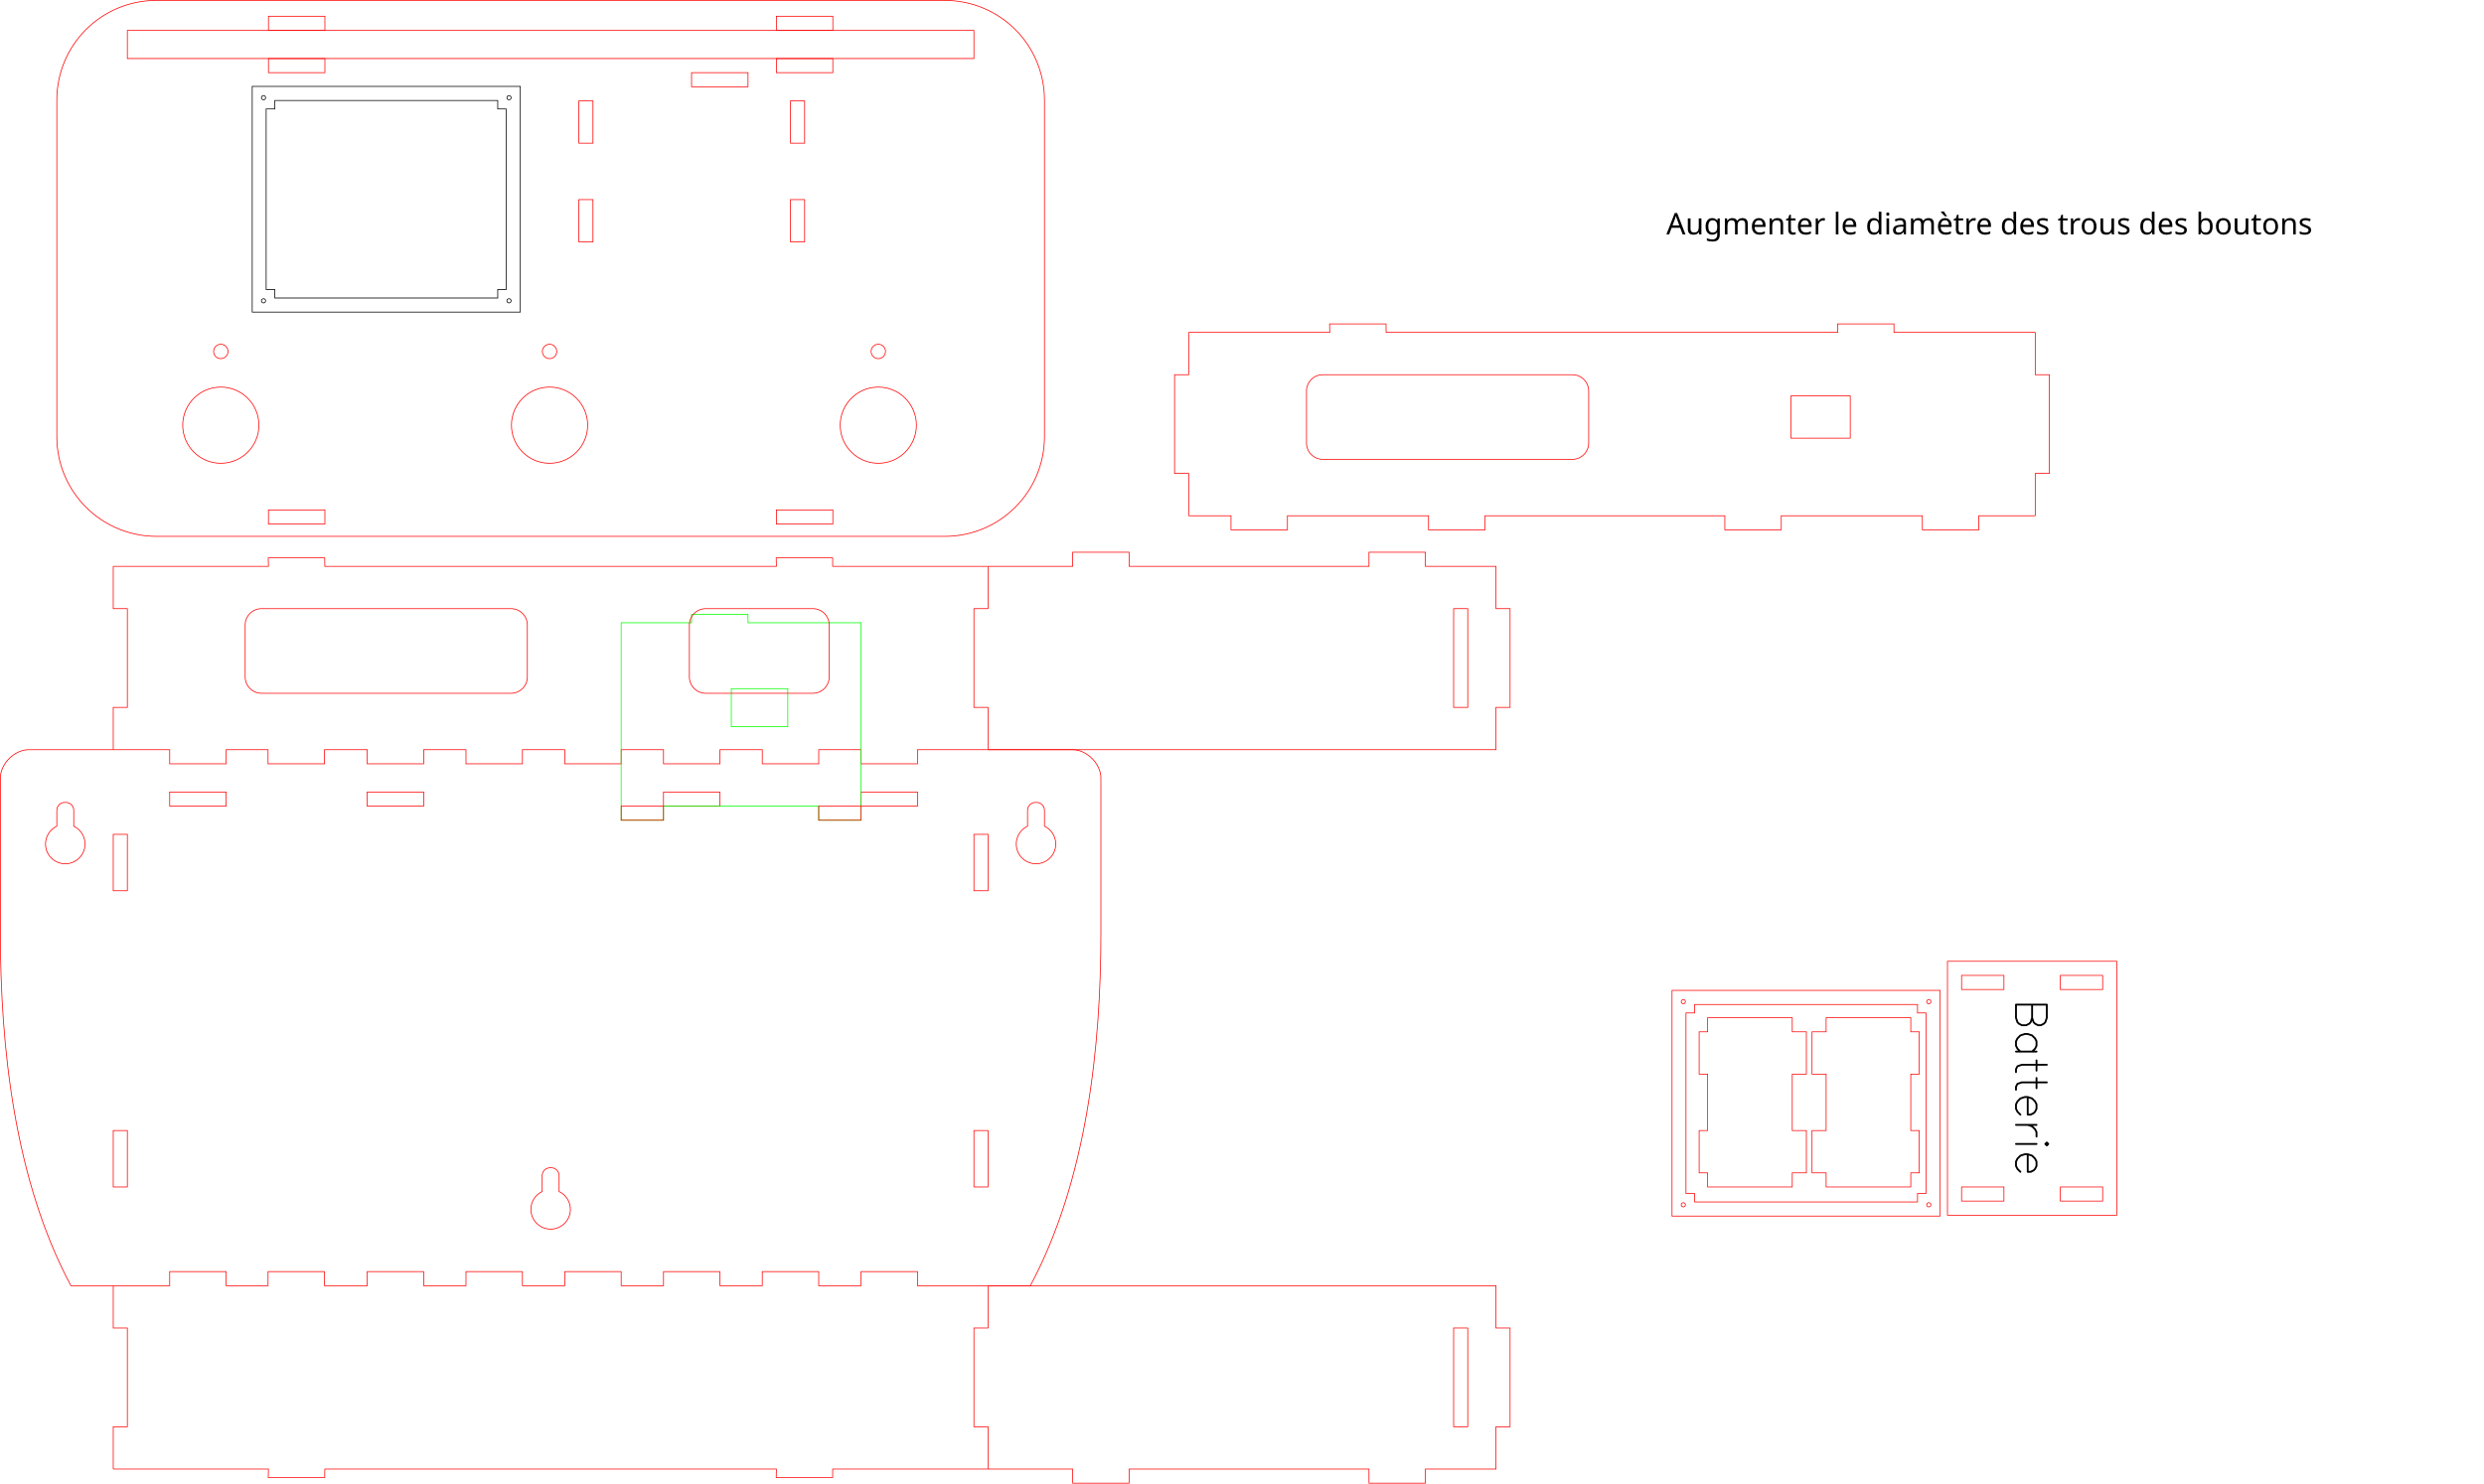
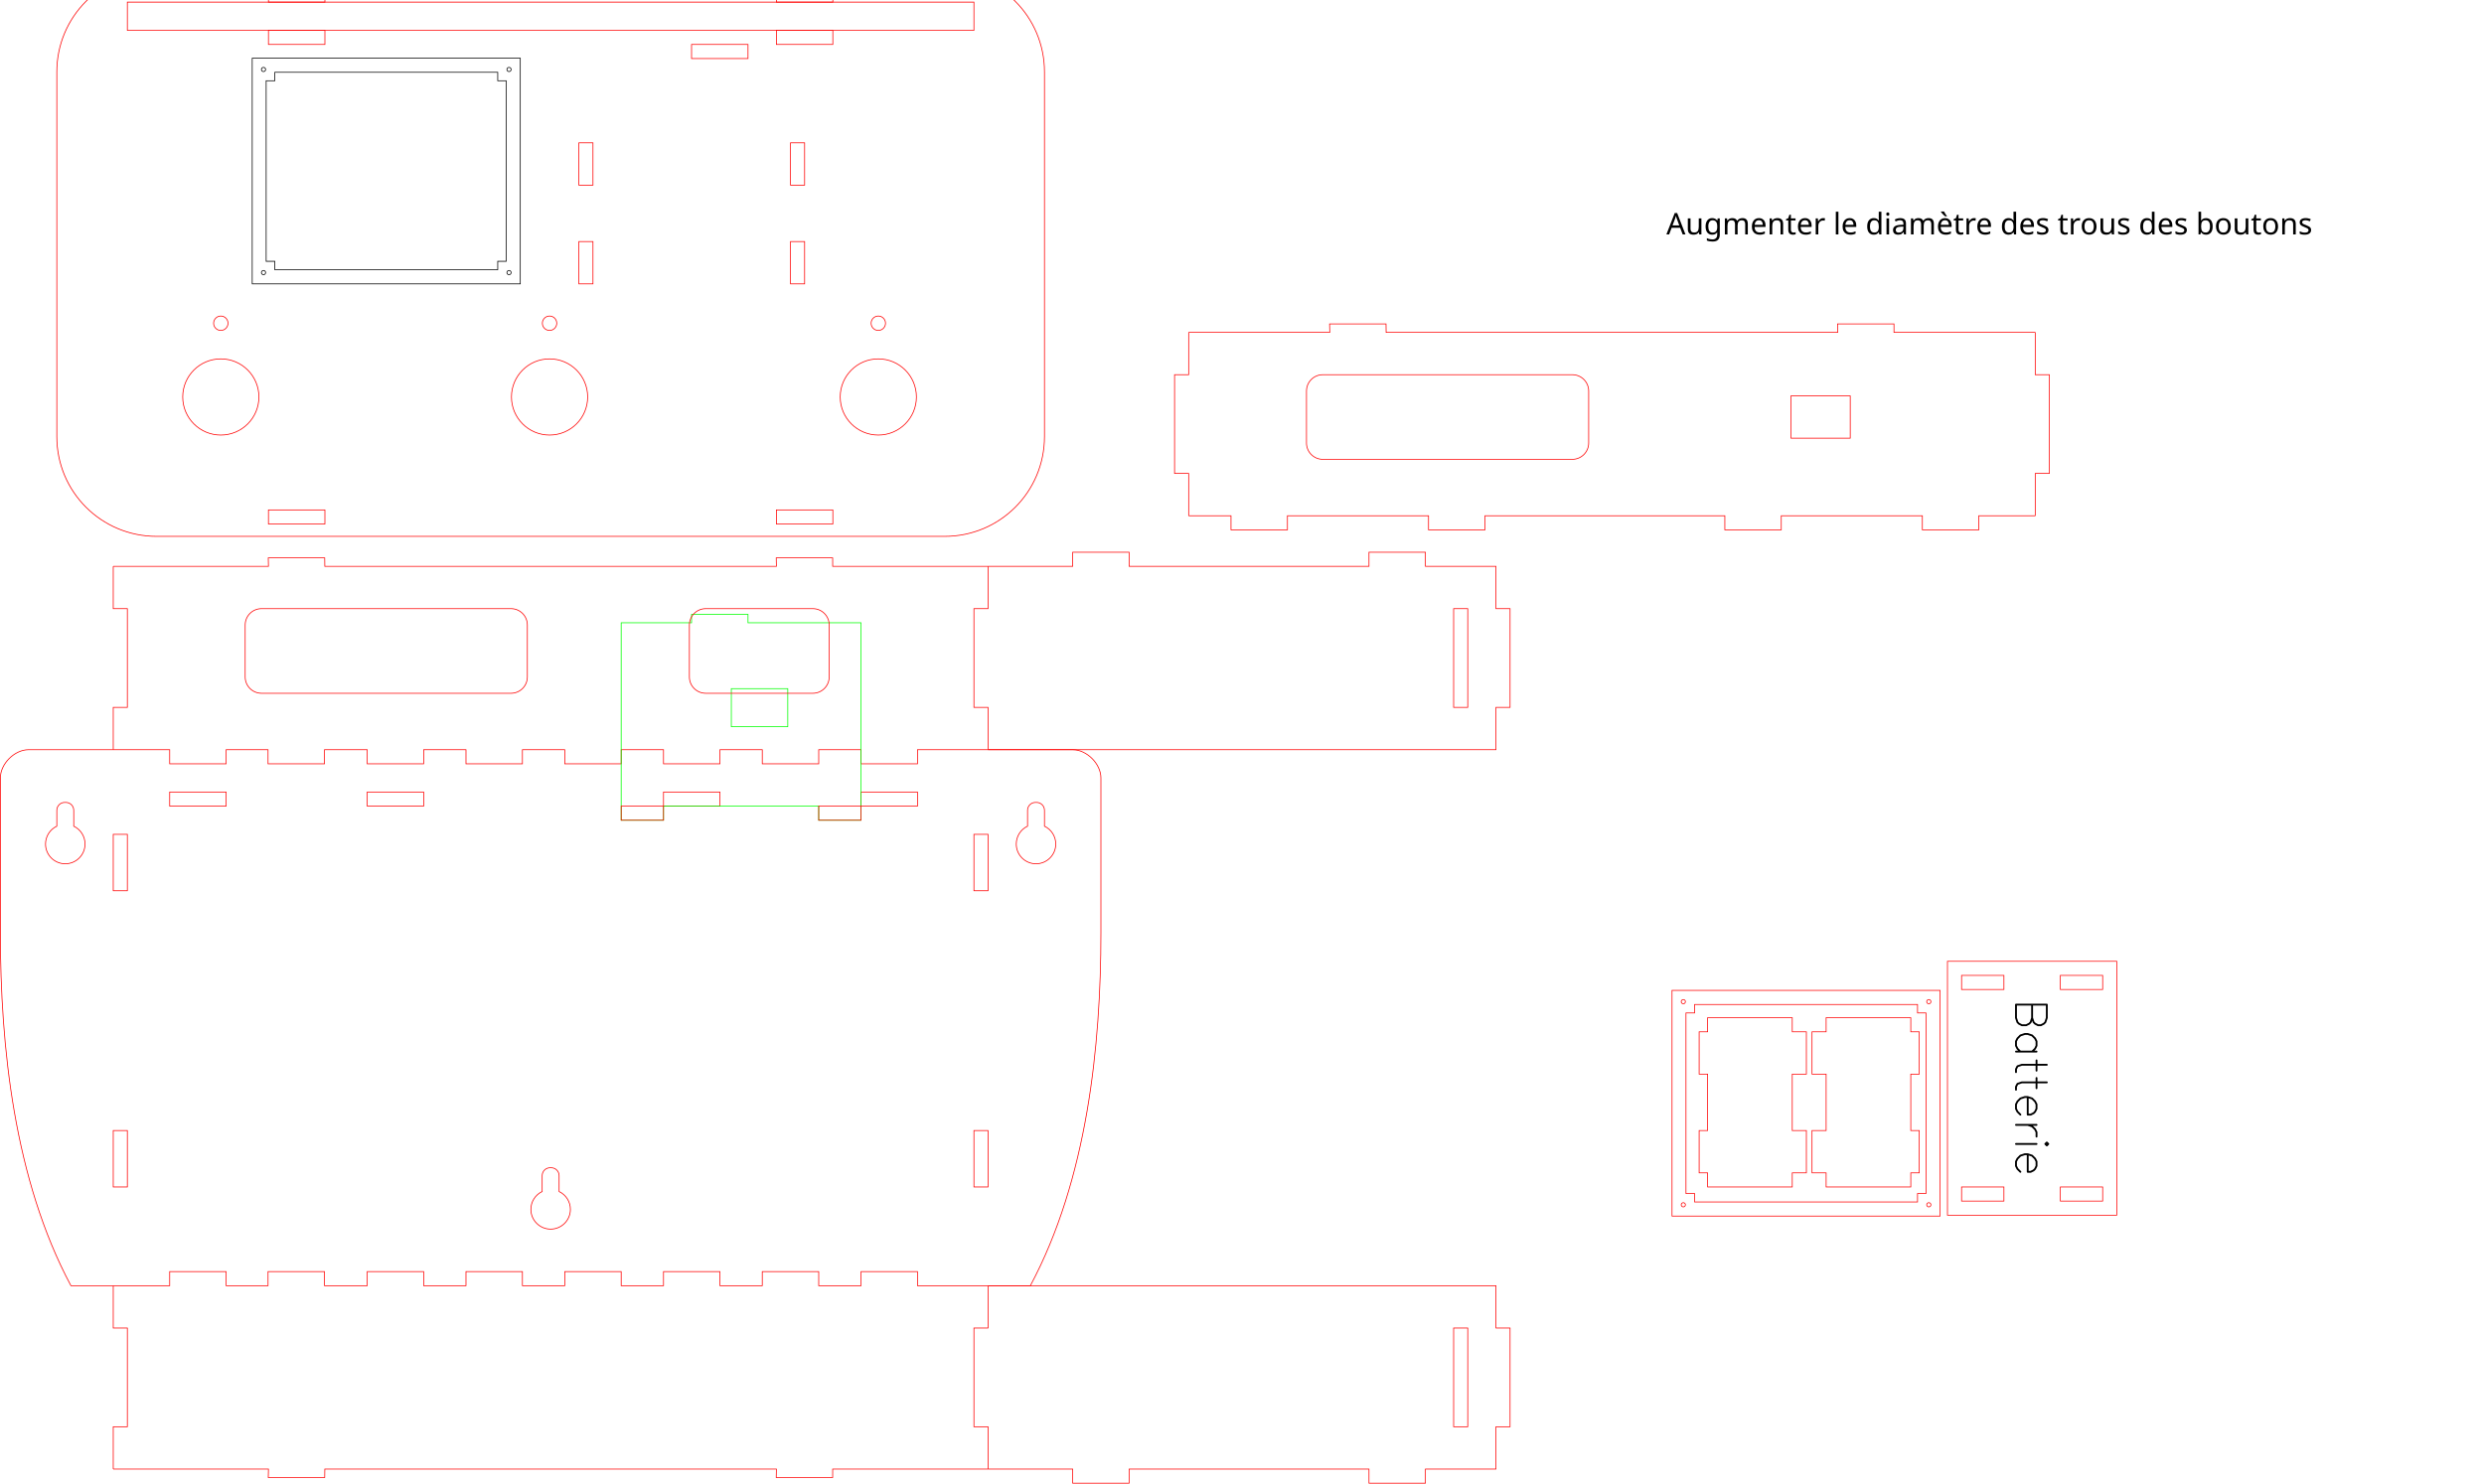
<svg xmlns="http://www.w3.org/2000/svg" xmlns:xlink="http://www.w3.org/1999/xlink" width="880.265mm" height="525.887mm" viewBox="0 0 880.265 525.887" version="1.1" id="svg5">
  <defs id="defs2" />
  <g id="layer1" transform="translate(48.3903, 62.114)">
    <text xml:space="preserve" style="font-size:10.583px;line-height:1.25;font-family:sans-serif;text-align:start;letter-spacing:0px;word-spacing:0px;text-anchor:start;stroke-width:0.265" x="542.142" y="20.978" id="text2019">
      <tspan style="text-align:start;text-anchor:start;stroke-width:0.265" x="542.142" y="20.978" id="tspan3493">Augmenter le diamètre des trous des boutons</tspan>
    </text>
    <g id="g_tag_id_4" class="g_tag_piece_box" transform="translate(-17.34762,169.64)" style="fill:none;stroke:#ff0000;stroke-width:0.265;stroke-miterlimit:4;stroke-dasharray:none" />
-     <path id="use3966" style="vector-effect:none;fill:none;fill-opacity:1;fill-rule:evenodd;stroke:#ff0000;stroke-width:0.265;stroke-linecap:butt;stroke-linejoin:miter;stroke-miterlimit:4;stroke-dasharray:none;stroke-dashoffset:0;stroke-opacity:1" d="m 7.125,-61.982 c -19.602,0 -35.382,15.781 -35.382,35.382 V 92.636 c 0,19.602 15.781,35.382 35.382,35.382 h 279.235 c 19.602,0 35.382,-15.781 35.382,-35.382 V -26.599 c 0,-19.602 -15.78,-35.382 -35.382,-35.382 z M -3.258,-51.36 h 300 v 10 H -3.258 Z" />
-     <g id="g1742" transform="translate(0,15)">
+     <path id="use3966" style="vector-effect:none;fill:none;fill-opacity:1;fill-rule:evenodd;stroke:#ff0000;stroke-width:0.265;stroke-linecap:butt;stroke-linejoin:miter;stroke-miterlimit:4;stroke-dasharray:none;stroke-dashoffset:0;stroke-opacity:1" d="m 7.125,-71.982 c -19.602,0 -35.382,15.781 -35.382,35.382 V 92.636 c 0,19.602 15.781,35.382 35.382,35.382 h 279.235 c 19.602,0 35.382,-15.781 35.382,-35.382 V -36.599 c 0,-19.602 -15.78,-35.382 -35.382,-35.382 z M -3.258,-61.36 h 300 v 10 H -3.258 Z" />
+     <g id="g1742" transform="translate(0,5)">
      <rect style="vector-effect:none;fill:none;fill-opacity:1;fill-rule:evenodd;stroke:#ff0000;stroke-width:0.265;stroke-linecap:butt;stroke-linejoin:miter;stroke-miterlimit:4;stroke-dasharray:none;stroke-dashoffset:0;stroke-opacity:1" id="rect4167-9" width="20.005" height="5" x="226.737" y="-71.36" ry="0" />
      <rect style="vector-effect:none;fill:none;fill-opacity:1;fill-rule:evenodd;stroke:#ff0000;stroke-width:0.265;stroke-linecap:butt;stroke-linejoin:miter;stroke-miterlimit:4;stroke-dasharray:none;stroke-dashoffset:0;stroke-opacity:1" id="rect4167-9-5" width="20.005" height="5" x="46.742" y="-71.36" ry="0" />
    </g>
    <g id="g2201" transform="translate(0,5)">
      <rect style="vector-effect:none;fill:none;fill-opacity:1;fill-rule:evenodd;stroke:#ff0000;stroke-width:0.265;stroke-linecap:butt;stroke-linejoin:miter;stroke-miterlimit:4;stroke-dasharray:none;stroke-dashoffset:0;stroke-opacity:1" id="rect7465" width="20.005" height="5" x="226.742" y="113.64" ry="0" />
      <rect style="vector-effect:none;fill:none;fill-opacity:1;fill-rule:evenodd;stroke:#ff0000;stroke-width:0.265;stroke-linecap:butt;stroke-linejoin:miter;stroke-miterlimit:4;stroke-dasharray:none;stroke-dashoffset:0;stroke-opacity:1" id="rect7467" width="20.005" height="5" x="46.742" y="113.64" ry="0" />
    </g>
    <g id="g_tag_id_3" class="g_tag_piece_box" transform="translate(36.74201,388.6402)" style="fill:none;stroke:#ff0000;stroke-width:0.265;stroke-miterlimit:4;stroke-dasharray:none">
      <path d="m -45,5 v 0 h 10 l 10,1.9e-4 v -5 h 20 v 5 L 9.857,5 V 0 h 20 v 5 0 l 15.143,1.9e-4 v -5 h 20 v 5 0 h 15 v -5 h 20 v 5 0 h 15 v -5 h 20 v 5 0 h 15 v -5 h 20 v 5 0 h 15 v -5 h 20 v 5 0 h 15 v -5 h 20 v 5 h 25" fill="transparent" id="path8" style="fill:none;stroke:#ff0000;stroke-width:0.265;stroke-miterlimit:4;stroke-dasharray:none" />
      <path d="m 265,5 v 0 10 0 l 7e-5,5 h -5 v 35 h 5 v 0 L 265,60 v 10" fill="transparent" id="path10" style="fill:none;stroke:#ff0000;stroke-width:0.265;stroke-miterlimit:4;stroke-dasharray:none" />
      <path d="m 265,70 h -55.054 l -0.005,3 h -20 l 0.059,-3 H 29.975 l -0.04,3 h -20 L 10,70 -45,70" fill="transparent" id="path12" style="fill:none;stroke:#ff0000;stroke-width:0.265;stroke-miterlimit:4;stroke-dasharray:none" />
      <path d="m -45,70 v 0 -10 0 l 6.8e-5,-5 h 5 v -35 h -5 v 0 L -45,15 V 5" fill="transparent" id="path14" style="fill:none;stroke:#ff0000;stroke-width:0.265;stroke-miterlimit:4;stroke-dasharray:none" />
    </g>
    <rect style="vector-effect:none;fill:none;fill-opacity:1;fill-rule:evenodd;stroke:#ff0000;stroke-width:0.265;stroke-linecap:butt;stroke-linejoin:miter;stroke-miterlimit:4;stroke-dasharray:none;stroke-dashoffset:0;stroke-opacity:1" id="rect3919" width="100" height="30" x="38.492" y="153.64" ry="5.795" />
-     <g id="g3003" transform="translate(-280.2665,-314.476)" style="stroke:#000000">
+     <g id="g3003" transform="translate(-280.2665,-324.476)" style="stroke:#000000">
      <path id="rect1399" style="opacity:1;vector-effect:none;fill:none;fill-opacity:1;fill-rule:evenodd;stroke:#000000;stroke-width:1;stroke-linecap:butt;stroke-linejoin:miter;stroke-miterlimit:4;stroke-dasharray:none;stroke-dashoffset:0;stroke-opacity:1" d="m 1332.345,1150.3 8e-4,11.339 -11.572,10e-5 v 241.889 l 11.572,-10e-5 5e-4,11.339 h 298.584 l -5e-4,-11.339 11.338,-5e-4 v -241.889 l -11.338,5e-4 -8e-4,-11.339 z" transform="matrix(0.2645833,0,0,0.2645833,-23.25799,-16.35977)" />
      <rect style="opacity:1;vector-effect:none;fill:none;fill-opacity:1;fill-rule:evenodd;stroke:#000000;stroke-width:0.265;stroke-linecap:butt;stroke-linejoin:miter;stroke-miterlimit:4;stroke-dasharray:none;stroke-dashoffset:0;stroke-opacity:1" id="rect905" width="95" height="80" x="321.259" y="282.99" />
      <circle style="fill:none;stroke:#000000;stroke-width:0.265;stroke-linecap:round;stroke-miterlimit:4;stroke-dasharray:none" id="path1051" cx="412.259" cy="286.99" r="0.75" />
      <circle style="fill:none;stroke:#000000;stroke-width:0.265;stroke-linecap:round;stroke-miterlimit:4;stroke-dasharray:none" id="circle1353" cx="325.259" cy="286.99" r="0.75" />
      <circle style="fill:none;stroke:#000000;stroke-width:0.265;stroke-linecap:round;stroke-miterlimit:4;stroke-dasharray:none" id="circle1355" cx="325.259" cy="358.99" r="0.75" />
      <circle style="fill:none;stroke:#000000;stroke-width:0.265;stroke-linecap:round;stroke-miterlimit:4;stroke-dasharray:none" id="circle1357" cx="412.259" cy="358.99" r="0.75" />
    </g>
    <g id="g3035" transform="translate(222.8732,5.965214)" style="stroke:#ff0000">
      <path id="path3023" style="opacity:1;vector-effect:none;fill:none;fill-opacity:1;fill-rule:evenodd;stroke:#ff0000;stroke-width:1;stroke-linecap:butt;stroke-linejoin:miter;stroke-miterlimit:4;stroke-dasharray:none;stroke-dashoffset:0;stroke-opacity:1" d="m 1332.345,1150.3 8e-4,11.339 -11.572,10e-5 v 241.889 l 11.572,-10e-5 5e-4,11.339 h 298.584 l -5e-4,-11.339 11.338,-5e-4 v -241.889 l -11.338,5e-4 -8e-4,-11.339 z" transform="matrix(0.2645833,0,0,0.2645833,-23.25799,-16.35977)" />
      <rect style="opacity:1;vector-effect:none;fill:none;fill-opacity:1;fill-rule:evenodd;stroke:#ff0000;stroke-width:0.265;stroke-linecap:butt;stroke-linejoin:miter;stroke-miterlimit:4;stroke-dasharray:none;stroke-dashoffset:0;stroke-opacity:1" id="rect3025" width="95" height="80" x="321.259" y="282.99" />
      <circle style="fill:none;stroke:#ff0000;stroke-width:0.265;stroke-linecap:round;stroke-miterlimit:4;stroke-dasharray:none" id="circle3027" cx="412.259" cy="286.99" r="0.75" />
      <circle style="fill:none;stroke:#ff0000;stroke-width:0.265;stroke-linecap:round;stroke-miterlimit:4;stroke-dasharray:none" id="circle3029" cx="325.259" cy="286.99" r="0.75" />
      <circle style="fill:none;stroke:#ff0000;stroke-width:0.265;stroke-linecap:round;stroke-miterlimit:4;stroke-dasharray:none" id="circle3031" cx="325.259" cy="358.99" r="0.75" />
      <circle style="fill:none;stroke:#ff0000;stroke-width:0.265;stroke-linecap:round;stroke-miterlimit:4;stroke-dasharray:none" id="circle3033" cx="412.259" cy="358.99" r="0.75" />
    </g>
-     <circle style="fill:none;stroke:#ff0000;stroke-width:0.265" id="use3968" cx="29.86" cy="62.466" r="2.55" />
-     <circle style="fill:none;stroke:#ff0000;stroke-width:0.265" id="use3970" cx="146.36" cy="62.466" r="2.55" />
-     <circle style="fill:none;stroke:#ff0000;stroke-width:0.265" id="use3972" cx="262.86" cy="62.466" r="2.55" />
-     <g id="g8699">
+     <circle style="fill:none;stroke:#ff0000;stroke-width:0.265" id="use3968" cx="29.86" cy="52.466" r="2.55" />
+     <circle style="fill:none;stroke:#ff0000;stroke-width:0.265" id="use3970" cx="146.36" cy="52.466" r="2.55" />
+     <circle style="fill:none;stroke:#ff0000;stroke-width:0.265" id="use3972" cx="262.86" cy="52.466" r="2.55" />
+     <g id="g8699" transform="translate(0,-10)">
      <circle style="fill:none;stroke:#ff0000;stroke-width:0.265" id="use3974" cx="29.86" cy="88.603" r="13.5" />
      <circle style="fill:none;stroke:#ff0000;stroke-width:0.265" id="use3976" cx="146.36" cy="88.603" r="13.5" />
    </g>
-     <circle style="fill:none;stroke:#ff0000;stroke-width:0.265" id="use3978" cx="262.86" cy="88.603" r="13.5" />
+     <circle style="fill:none;stroke:#ff0000;stroke-width:0.265" id="use3978" cx="262.86" cy="78.603" r="13.5" />
    <use x="0" y="0" xlink:href="#g_tag_id_3" id="use2384" transform="matrix(1,0,0,-1,-3.0459972e-8,597.2805)" width="100%" height="100%" />
    <g id="g6025">
      <g id="g5754">
        <path id="rect1955" style="vector-effect:none;fill:none;fill-opacity:1;fill-rule:evenodd;stroke:#ff0000;stroke-width:0.265;stroke-linecap:butt;stroke-linejoin:miter;stroke-miterlimit:4;stroke-dasharray:none;stroke-dashoffset:0;stroke-opacity:1" d="m -25.45,222.322 c -1.556,0 -2.808,1.252 -2.808,2.808 v 5.624 c -2.442,1.158 -3.999,3.619 -4,6.323 -4e-5,3.866 3.134,7 7,7 3.866,5e-5 7,-3.134 7,-7 -1.1e-4,-2.704 -1.557,-5.165 -4,-6.324 v -5.622 c 0,-1.556 -1.252,-2.808 -2.808,-2.808 z" />
        <path style="fill:none;stroke:#ff0000;stroke-width:0.265px;stroke-linecap:butt;stroke-linejoin:miter;stroke-opacity:1" d="m -8.258,203.64 -30,1e-5 c -5,0 -10,5.01 -10,10 v 55 c 0,40 4.879,87.355 25,125 h 15" id="path4664" />
      </g>
      <rect style="opacity:1;vector-effect:none;fill:none;fill-opacity:1;fill-rule:evenodd;stroke:#ff0000;stroke-width:0.265;stroke-linecap:butt;stroke-linejoin:miter;stroke-miterlimit:4;stroke-dasharray:none;stroke-dashoffset:0;stroke-opacity:1" id="rect5456" width="5" height="20" x="-8.258" y="233.64" />
      <rect style="opacity:1;vector-effect:none;fill:none;fill-opacity:1;fill-rule:evenodd;stroke:#ff0000;stroke-width:0.265;stroke-linecap:butt;stroke-linejoin:miter;stroke-miterlimit:4;stroke-dasharray:none;stroke-dashoffset:0;stroke-opacity:1" id="rect5458" width="5" height="20" x="-8.258" y="338.64" />
    </g>
    <path id="path6027" style="vector-effect:none;fill:none;fill-opacity:1;fill-rule:evenodd;stroke:#ff0000;stroke-width:0.265;stroke-linecap:butt;stroke-linejoin:miter;stroke-miterlimit:4;stroke-dasharray:none;stroke-dashoffset:0;stroke-opacity:1" d="m 318.934,222.322 c 1.556,0 2.808,1.252 2.808,2.808 v 5.624 c 2.442,1.158 3.999,3.619 4,6.323 4e-5,3.866 -3.134,7 -7,7 -3.866,5e-5 -7,-3.134 -7,-7 1.1e-4,-2.704 1.557,-5.165 4,-6.324 v -5.622 c 0,-1.556 1.252,-2.808 2.808,-2.808 z" />
    <path style="fill:none;stroke:#ff0000;stroke-width:0.265px;stroke-linecap:butt;stroke-linejoin:miter;stroke-opacity:1" d="m 301.742,203.64 30,1e-5 c 5,0 10,5.01 10,10 v 55 c 0,40 -4.879,87.355 -25,125 h -15" id="path6029" />
    <rect style="vector-effect:none;fill:none;fill-opacity:1;fill-rule:evenodd;stroke:#ff0000;stroke-width:0.265;stroke-linecap:butt;stroke-linejoin:miter;stroke-miterlimit:4;stroke-dasharray:none;stroke-dashoffset:0;stroke-opacity:1" id="rect6033" width="5" height="20" x="-301.742" y="233.64" transform="scale(-1,1)" />
    <rect style="vector-effect:none;fill:none;fill-opacity:1;fill-rule:evenodd;stroke:#ff0000;stroke-width:0.265;stroke-linecap:butt;stroke-linejoin:miter;stroke-miterlimit:4;stroke-dasharray:none;stroke-dashoffset:0;stroke-opacity:1" id="rect6035" width="5" height="20" x="-301.742" y="338.64" transform="scale(-1,1)" />
    <rect style="vector-effect:none;fill:none;fill-opacity:1;fill-rule:evenodd;stroke:#ff0000;stroke-width:0.265;stroke-linecap:butt;stroke-linejoin:miter;stroke-miterlimit:4;stroke-dasharray:none;stroke-dashoffset:0;stroke-opacity:1" id="rect6682" width="20.005" height="5" x="256.737" y="218.64" ry="0" />
    <rect style="vector-effect:none;fill:none;fill-opacity:1;fill-rule:evenodd;stroke:#ff0000;stroke-width:0.265;stroke-linecap:butt;stroke-linejoin:miter;stroke-miterlimit:4;stroke-dasharray:none;stroke-dashoffset:0;stroke-opacity:1" id="rect6684" width="20.005" height="5" x="11.742" y="218.64" ry="0" />
    <rect style="opacity:1;vector-effect:none;fill:none;fill-opacity:1;fill-rule:evenodd;stroke:#ff0000;stroke-width:0.265;stroke-linecap:butt;stroke-linejoin:miter;stroke-miterlimit:4;stroke-dasharray:none;stroke-dashoffset:0;stroke-opacity:1" id="rect6716" width="20" height="5" x="81.742" y="218.64" />
    <rect style="opacity:1;vector-effect:none;fill:none;fill-opacity:1;fill-rule:evenodd;stroke:#ff0000;stroke-width:0.265;stroke-linecap:butt;stroke-linejoin:miter;stroke-miterlimit:4;stroke-dasharray:none;stroke-dashoffset:0;stroke-opacity:1" id="rect6922" width="20" height="5" x="186.742" y="218.64" />
    <g id="g3116" transform="translate(376.1037,-82.9297)" style="stroke:#ff0000">
      <path d="m -3.258,203.64 h 5 l 10,-1.9e-4 v 5 h 20 v -5 l 14.857,1.9e-4 h 20 l 15.143,-1.9e-4 v 5 h 20 v -5 0 h 15 55 15 v 5 h 20 v -5 0 h 15 20 15 v 5 h 20 v -5 l 20,1.9e-4" fill="transparent" id="path7990" style="fill:none;stroke:#ff0000;stroke-width:0.265;stroke-miterlimit:4;stroke-dasharray:none" />
      <path d="m 296.742,203.64 v 0 -10 0 l -7e-5,-5 h 5 v -35 h -5 v 0 l 7e-5,-5 v -10" fill="transparent" id="path7992" style="fill:none;stroke:#ff0000;stroke-width:0.265;stroke-miterlimit:4;stroke-dasharray:none" />
      <path d="m -3.258,138.64 v 0 10 0 l -7e-5,5 h -5 v 35 h 5 v 0 l 7e-5,5 v 10" fill="transparent" id="path7996" style="fill:none;stroke:#ff0000;stroke-width:0.265;stroke-miterlimit:4;stroke-dasharray:none" />
      <rect style="vector-effect:none;fill:none;fill-opacity:1;fill-rule:evenodd;stroke:#ff0000;stroke-width:0.265;stroke-linecap:butt;stroke-linejoin:miter;stroke-miterlimit:4;stroke-dasharray:none;stroke-dashoffset:0;stroke-opacity:1" id="rect7988" width="100" height="30" x="38.492" y="153.64" ry="5.795" />
      <path d="m 296.742,138.64 -50.054,-1.9e-4 -0.005,-3 h -20 l 0.059,3 H 66.717 l -0.04,-3 h -20 l 0.065,3 -50,1.9e-4" fill="transparent" id="path7994" style="fill:none;stroke:#ff0000;stroke-width:0.265;stroke-miterlimit:4;stroke-dasharray:none" />
      <rect style="vector-effect:none;fill:none;fill-opacity:1;fill-rule:evenodd;stroke:#ff0000;stroke-width:0.265;stroke-linecap:butt;stroke-linejoin:miter;stroke-miterlimit:4;stroke-dasharray:none;stroke-dashoffset:0;stroke-opacity:1" id="rect8000" width="21" height="15" x="210.181" y="161.14" />
    </g>
    <g id="g2814" style="stroke:#00ff00" transform="translate(-175.4372,-58.49121)">
      <rect style="vector-effect:none;fill:none;fill-opacity:1;fill-rule:evenodd;stroke:#00ff00;stroke-width:0.265;stroke-linecap:butt;stroke-linejoin:miter;stroke-miterlimit:4;stroke-dasharray:none;stroke-dashoffset:0;stroke-opacity:1" id="rect7124" width="20" height="13.5" x="386.21" y="240.486" />
      <path id="rect8206" style="vector-effect:none;fill:none;fill-opacity:1;fill-rule:evenodd;stroke:#00ff00;stroke-width:0.265;stroke-linecap:butt;stroke-linejoin:miter;stroke-miterlimit:4;stroke-dasharray:none;stroke-dashoffset:0;stroke-opacity:1" d="m 372.116,214.131 v 3 h -24.941 v 65 5 h 15 v -5 h 55 v 5 h 15 v -5 -5.451 -59.549 h -40.054 v -3 z" />
    </g>
    <rect style="opacity:1;vector-effect:none;fill:none;fill-opacity:1;fill-rule:evenodd;stroke:#ff0000;stroke-width:0.265;stroke-linecap:butt;stroke-linejoin:miter;stroke-miterlimit:4;stroke-dasharray:none;stroke-dashoffset:0;stroke-opacity:1" id="rect8584" width="15" height="5" x="171.742" y="223.64" />
    <rect style="opacity:1;vector-effect:none;fill:none;fill-opacity:1;fill-rule:evenodd;stroke:#ff0000;stroke-width:0.265;stroke-linecap:butt;stroke-linejoin:miter;stroke-miterlimit:4;stroke-dasharray:none;stroke-dashoffset:0;stroke-opacity:1" id="rect8586" width="14.995" height="5" x="241.742" y="223.64" />
    <path d="m 301.742,138.64 v 0 0 l 30,1e-5 v -5 h 20 v 5 0 h 85 v -5 h 20 v 5 0 l 25,-1.9e-4 v 0 10 0 l 7e-5,5 h 5 v 35 h -5 v 0 l -7e-5,5 v 10 l -180,1.9e-4" fill="transparent" id="path17" style="fill:none;stroke:#ff0000;stroke-width:0.265;stroke-miterlimit:4;stroke-dasharray:none" />
    <rect style="vector-effect:none;fill:none;fill-opacity:1;fill-rule:evenodd;stroke:#ff0000;stroke-width:0.265;stroke-linecap:butt;stroke-linejoin:miter;stroke-miterlimit:4;stroke-dasharray:none;stroke-dashoffset:0;stroke-opacity:1" id="rect10467" width="5" height="35" x="-471.742" y="-188.64" transform="scale(-1)" />
    <g id="g10913" class="g_tag_piece_box" transform="matrix(1,0,0,-1,-142.258,598.6406)" style="fill:none;stroke:#ff0000;stroke-width:0.265;stroke-miterlimit:4;stroke-dasharray:none">
      <path d="m 444,140 v 0 0 l 30,1e-5 v -5 h 20 v 5 0 h 85 v -5 h 20 v 5 0 l 25,-1.9e-4 v 0 10 0 l 7e-5,5 h 5 v 35 h -5 v 0 l -7e-5,5 v 10 l -180,1.9e-4" fill="transparent" id="path10911" style="fill:none;stroke:#ff0000;stroke-width:0.265;stroke-miterlimit:4;stroke-dasharray:none" />
    </g>
    <rect style="vector-effect:none;fill:none;fill-opacity:1;fill-rule:evenodd;stroke:#ff0000;stroke-width:0.265;stroke-linecap:butt;stroke-linejoin:miter;stroke-miterlimit:4;stroke-dasharray:none;stroke-dashoffset:0;stroke-opacity:1" id="rect10915" width="5" height="35" x="-471.742" y="408.64" transform="scale(-1,1)" />
    <path id="rect11635" style="opacity:1;vector-effect:none;fill:none;fill-opacity:1;fill-rule:evenodd;stroke:#ff0000;stroke-width:0.265;stroke-linecap:butt;stroke-linejoin:miter;stroke-miterlimit:4;stroke-dasharray:none;stroke-dashoffset:0;stroke-opacity:1" d="m 556.742,298.64 v 5 h -3 v 15 h 3 l 2.8e-4,20 h -3 v 15 h 3 v 5 h 30 v -5 h 5 v -15 h -5 l -2.8e-4,-20 h 5 v -15 h -5 v -5 z" />
-     <g id="g12471">
+     <g id="g12471" transform="translate(0,14.87415)">
      <rect style="vector-effect:none;fill:none;fill-opacity:1;fill-rule:evenodd;stroke:#ff0000;stroke-width:0.265;stroke-linecap:butt;stroke-linejoin:miter;stroke-miterlimit:4;stroke-dasharray:none;stroke-dashoffset:0;stroke-opacity:1" id="rect11792" width="5" height="15" x="156.742" y="-26.36" />
      <rect style="vector-effect:none;fill:none;fill-opacity:1;fill-rule:evenodd;stroke:#ff0000;stroke-width:0.265;stroke-linecap:butt;stroke-linejoin:miter;stroke-miterlimit:4;stroke-dasharray:none;stroke-dashoffset:0;stroke-opacity:1" id="rect11794" width="5" height="15" x="156.742" y="8.64" />
      <rect style="vector-effect:none;fill:none;fill-opacity:1;fill-rule:evenodd;stroke:#ff0000;stroke-width:0.265;stroke-linecap:butt;stroke-linejoin:miter;stroke-miterlimit:4;stroke-dasharray:none;stroke-dashoffset:0;stroke-opacity:1" id="rect11876" width="5" height="15" x="231.742" y="-26.36" />
      <rect style="vector-effect:none;fill:none;fill-opacity:1;fill-rule:evenodd;stroke:#ff0000;stroke-width:0.265;stroke-linecap:butt;stroke-linejoin:miter;stroke-miterlimit:4;stroke-dasharray:none;stroke-dashoffset:0;stroke-opacity:1" id="rect11878" width="5" height="15" x="231.742" y="8.64" />
    </g>
    <g id="g12697" transform="rotate(90,354.242,296.1402)">
      <g id="g12687" transform="translate(185,-20)">
        <rect style="vector-effect:none;fill:none;fill-opacity:1;fill-rule:evenodd;stroke:#ff0000;stroke-width:0.265;stroke-linecap:butt;stroke-linejoin:miter;stroke-miterlimit:4;stroke-dasharray:none;stroke-dashoffset:0;stroke-opacity:1" id="rect12679" width="5" height="15" x="156.742" y="-26.36" />
        <rect style="vector-effect:none;fill:none;fill-opacity:1;fill-rule:evenodd;stroke:#ff0000;stroke-width:0.265;stroke-linecap:butt;stroke-linejoin:miter;stroke-miterlimit:4;stroke-dasharray:none;stroke-dashoffset:0;stroke-opacity:1" id="rect12681" width="5" height="15" x="156.742" y="8.64" />
        <rect style="vector-effect:none;fill:none;fill-opacity:1;fill-rule:evenodd;stroke:#ff0000;stroke-width:0.265;stroke-linecap:butt;stroke-linejoin:miter;stroke-miterlimit:4;stroke-dasharray:none;stroke-dashoffset:0;stroke-opacity:1" id="rect12683" width="5" height="15" x="231.742" y="-26.36" />
        <rect style="vector-effect:none;fill:none;fill-opacity:1;fill-rule:evenodd;stroke:#ff0000;stroke-width:0.265;stroke-linecap:butt;stroke-linejoin:miter;stroke-miterlimit:4;stroke-dasharray:none;stroke-dashoffset:0;stroke-opacity:1" id="rect12685" width="5" height="15" x="231.742" y="8.64" />
      </g>
      <rect style="opacity:1;vector-effect:none;fill:none;fill-opacity:1;fill-rule:evenodd;stroke:#ff0000;stroke-width:0.265;stroke-linecap:butt;stroke-linejoin:miter;stroke-miterlimit:4;stroke-dasharray:none;stroke-dashoffset:0;stroke-opacity:1" id="rect12689" width="90" height="60" x="336.742" y="-8.64" transform="scale(1,-1)" />
    </g>
    <path id="path12779" style="opacity:1;vector-effect:none;fill:none;fill-opacity:1;fill-rule:evenodd;stroke:#ff0000;stroke-width:0.265;stroke-linecap:butt;stroke-linejoin:miter;stroke-miterlimit:4;stroke-dasharray:none;stroke-dashoffset:0;stroke-opacity:1" d="m 628.742,358.641 v -5 h 3 v -15 h -3 l -2.8e-4,-20 h 3 v -15 h -3 v -5 h -30 v 5 h -5 v 15 h 5 l 2.8e-4,20 h -5 v 15 h 5 v 5 z" />
    <g style="fill:none;stroke:#000000;stroke-width:0.641;stroke-linecap:round;stroke-linejoin:round" id="g15526" transform="matrix(0,1.559198,-1.559198,0,949.803,-637.7566)">
      <g transform="translate(595.261,182.003)" id="g15524" style="stroke-width:0.641">
        <path d="M 220,662 V 0 m 0,662 h 284 l 94,-32 32,-32 32,-62 v -64 l -32,-62 -32,-32 -94,-32 m -284,0 h 284 l 94,-31 32,-31 32,-64 V 126 L 630,63 598,31.5 504,0 H 220" style="stroke-width:0.415in" transform="scale(0.0105833,-0.0105833)" id="path15508" />
        <path d="M 567,441 V 0 m 0,346 -63,64 -63,31 H 346 L 284,410 220,346 189,252 V 189 L 220,94.5 284,31.5 346,0 h 95 l 63,31.5 63,63" style="stroke-width:0.415in" transform="matrix(0.0105833,0,0,-0.0105833,7.00614,0)" id="path15510" />
        <path d="M 252,662 V 126 L 284,31.5 346,0 h 64 M 158,441 h 220" style="stroke-width:0.415in" transform="matrix(0.0105833,0,0,-0.0105833,13.335,0)" id="path15512" />
        <path d="M 252,662 V 126 L 284,31.5 346,0 h 64 M 158,441 h 220" style="stroke-width:0.415in" transform="matrix(0.0105833,0,0,-0.0105833,17.3354,0)" id="path15514" />
        <path d="m 189,252 h 378 v 63 l -31,63 -32,32 -63,31 H 346 L 284,410 220,346 189,252 V 189 L 220,94.5 284,31.5 346,0 h 95 l 63,31.5 63,63" style="stroke-width:0.415in" transform="matrix(0.0105833,0,0,-0.0105833,21.3359,0)" id="path15516" />
        <path d="M 220,441 V 0 m 0,252 32,94 63,64 63,31 h 94" style="stroke-width:0.415in" transform="matrix(0.0105833,0,0,-0.0105833,27.3367,0)" id="path15518" />
        <path d="m 189,662 31,-32 32,32 -32,31 -31,-31 M 220,441 V 0" style="stroke-width:0.415in" transform="matrix(0.0105833,0,0,-0.0105833,31.6758,0)" id="path15520" />
        <path d="m 189,252 h 378 v 63 l -31,63 -32,32 -63,31 H 346 L 284,410 220,346 189,252 V 189 L 220,94.5 284,31.5 346,0 h 95 l 63,31.5 63,63" style="stroke-width:0.415in" transform="matrix(0.0105833,0,0,-0.0105833,34.3428,0)" id="path15522" />
      </g>
    </g>
    <rect style="vector-effect:none;fill:none;fill-opacity:1;fill-rule:evenodd;stroke:#ff0000;stroke-width:0.265;stroke-linecap:butt;stroke-linejoin:miter;stroke-miterlimit:4;stroke-dasharray:none;stroke-dashoffset:0;stroke-opacity:1" id="rect925" width="49.541" height="30" x="195.91" y="153.64" ry="5.795" />
    <path id="path1339" style="vector-effect:none;fill:none;fill-opacity:1;fill-rule:evenodd;stroke:#ff0000;stroke-width:0.265;stroke-linecap:butt;stroke-linejoin:miter;stroke-miterlimit:4;stroke-dasharray:none;stroke-dashoffset:0;stroke-opacity:1" d="m 146.934,351.826 c 1.556,0 2.808,1.252 2.808,2.808 v 5.624 c 2.442,1.158 3.999,3.619 4,6.323 4e-5,3.866 -3.134,7 -7,7 -3.866,5e-5 -7,-3.134 -7,-7 1.1e-4,-2.704 1.557,-5.165 4,-6.324 v -5.622 c 0,-1.556 1.252,-2.808 2.808,-2.808 z" />
-     <g id="g3264">
+     <g id="g3264" transform="translate(0,-10)">
      <rect style="vector-effect:none;fill:none;fill-opacity:1;fill-rule:evenodd;stroke:#ff0000;stroke-width:0.265;stroke-linecap:butt;stroke-linejoin:miter;stroke-miterlimit:4;stroke-dasharray:none;stroke-dashoffset:0;stroke-opacity:1" id="rect1744" width="20.005" height="5" x="226.737" y="-41.36" ry="0" />
      <rect style="vector-effect:none;fill:none;fill-opacity:1;fill-rule:evenodd;stroke:#ff0000;stroke-width:0.265;stroke-linecap:butt;stroke-linejoin:miter;stroke-miterlimit:4;stroke-dasharray:none;stroke-dashoffset:0;stroke-opacity:1" id="rect1746" width="20.005" height="5" x="46.742" y="-41.36" ry="0" />
      <rect style="vector-effect:none;fill:none;fill-opacity:1;fill-rule:evenodd;stroke:#ff0000;stroke-width:0.265;stroke-linecap:butt;stroke-linejoin:miter;stroke-miterlimit:4;stroke-dasharray:none;stroke-dashoffset:0;stroke-opacity:1" id="rect3259" width="20.005" height="5" x="196.679" y="-36.36" ry="0" />
    </g>
  </g>
</svg>
